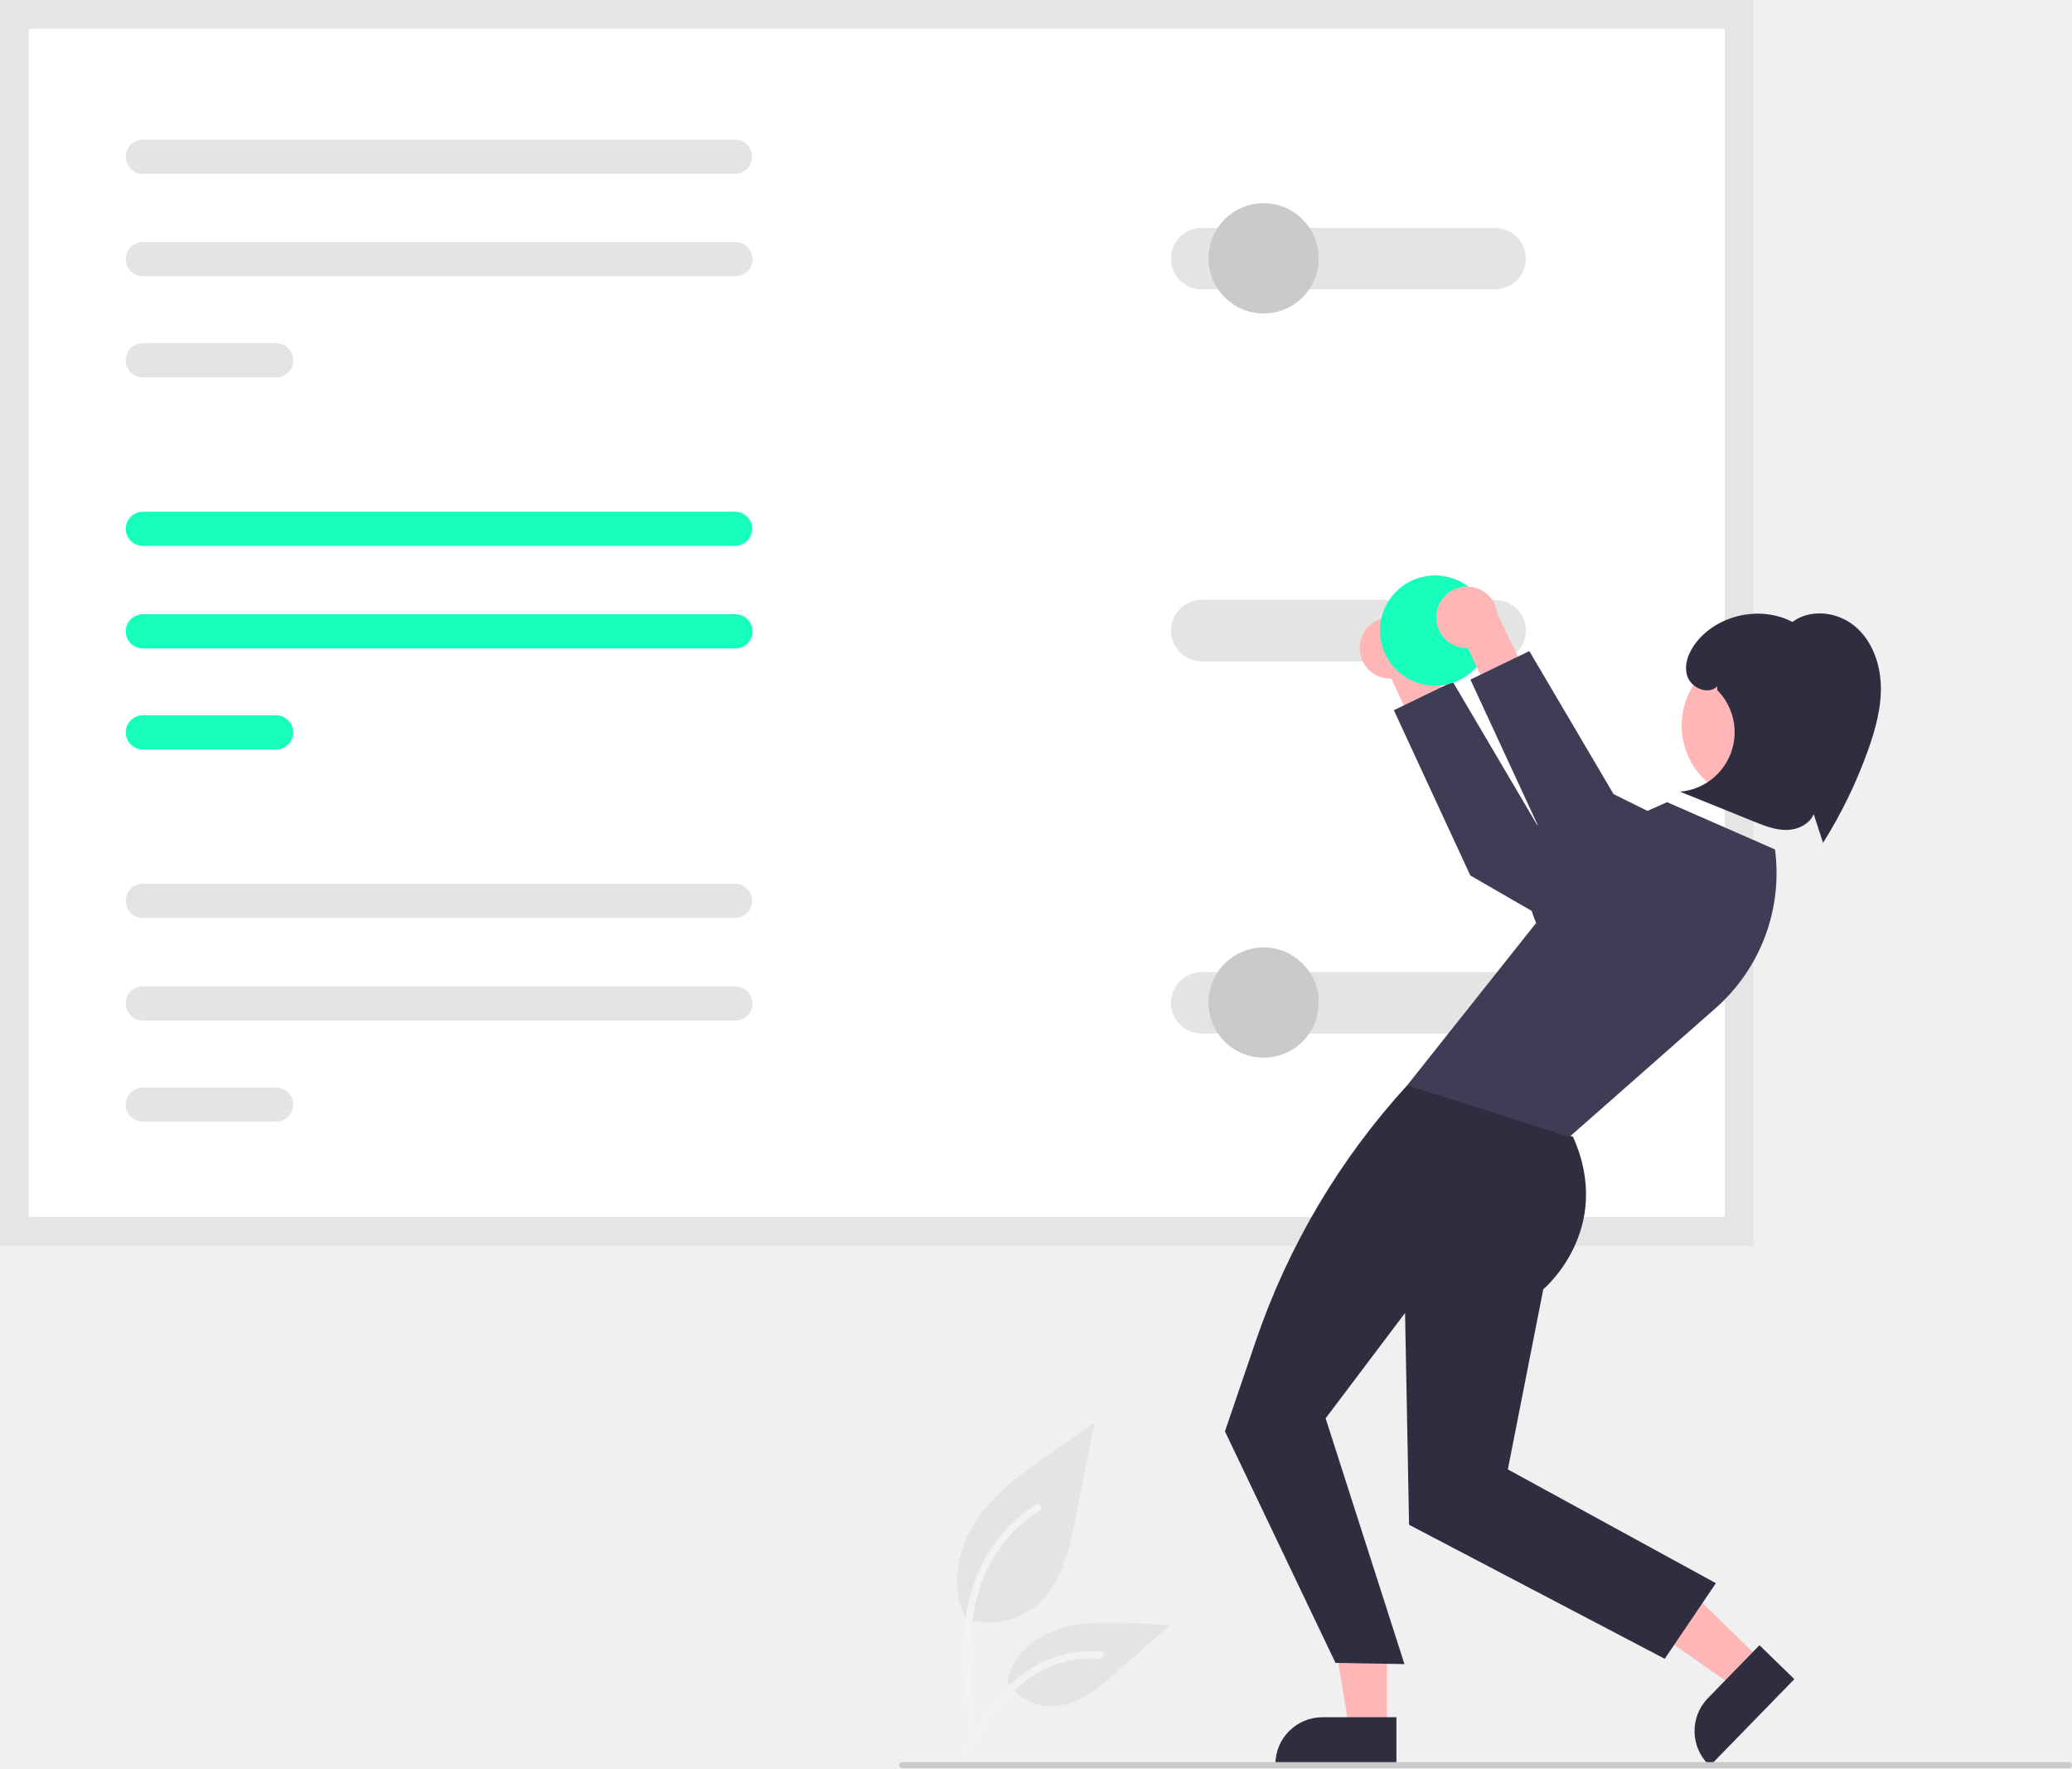
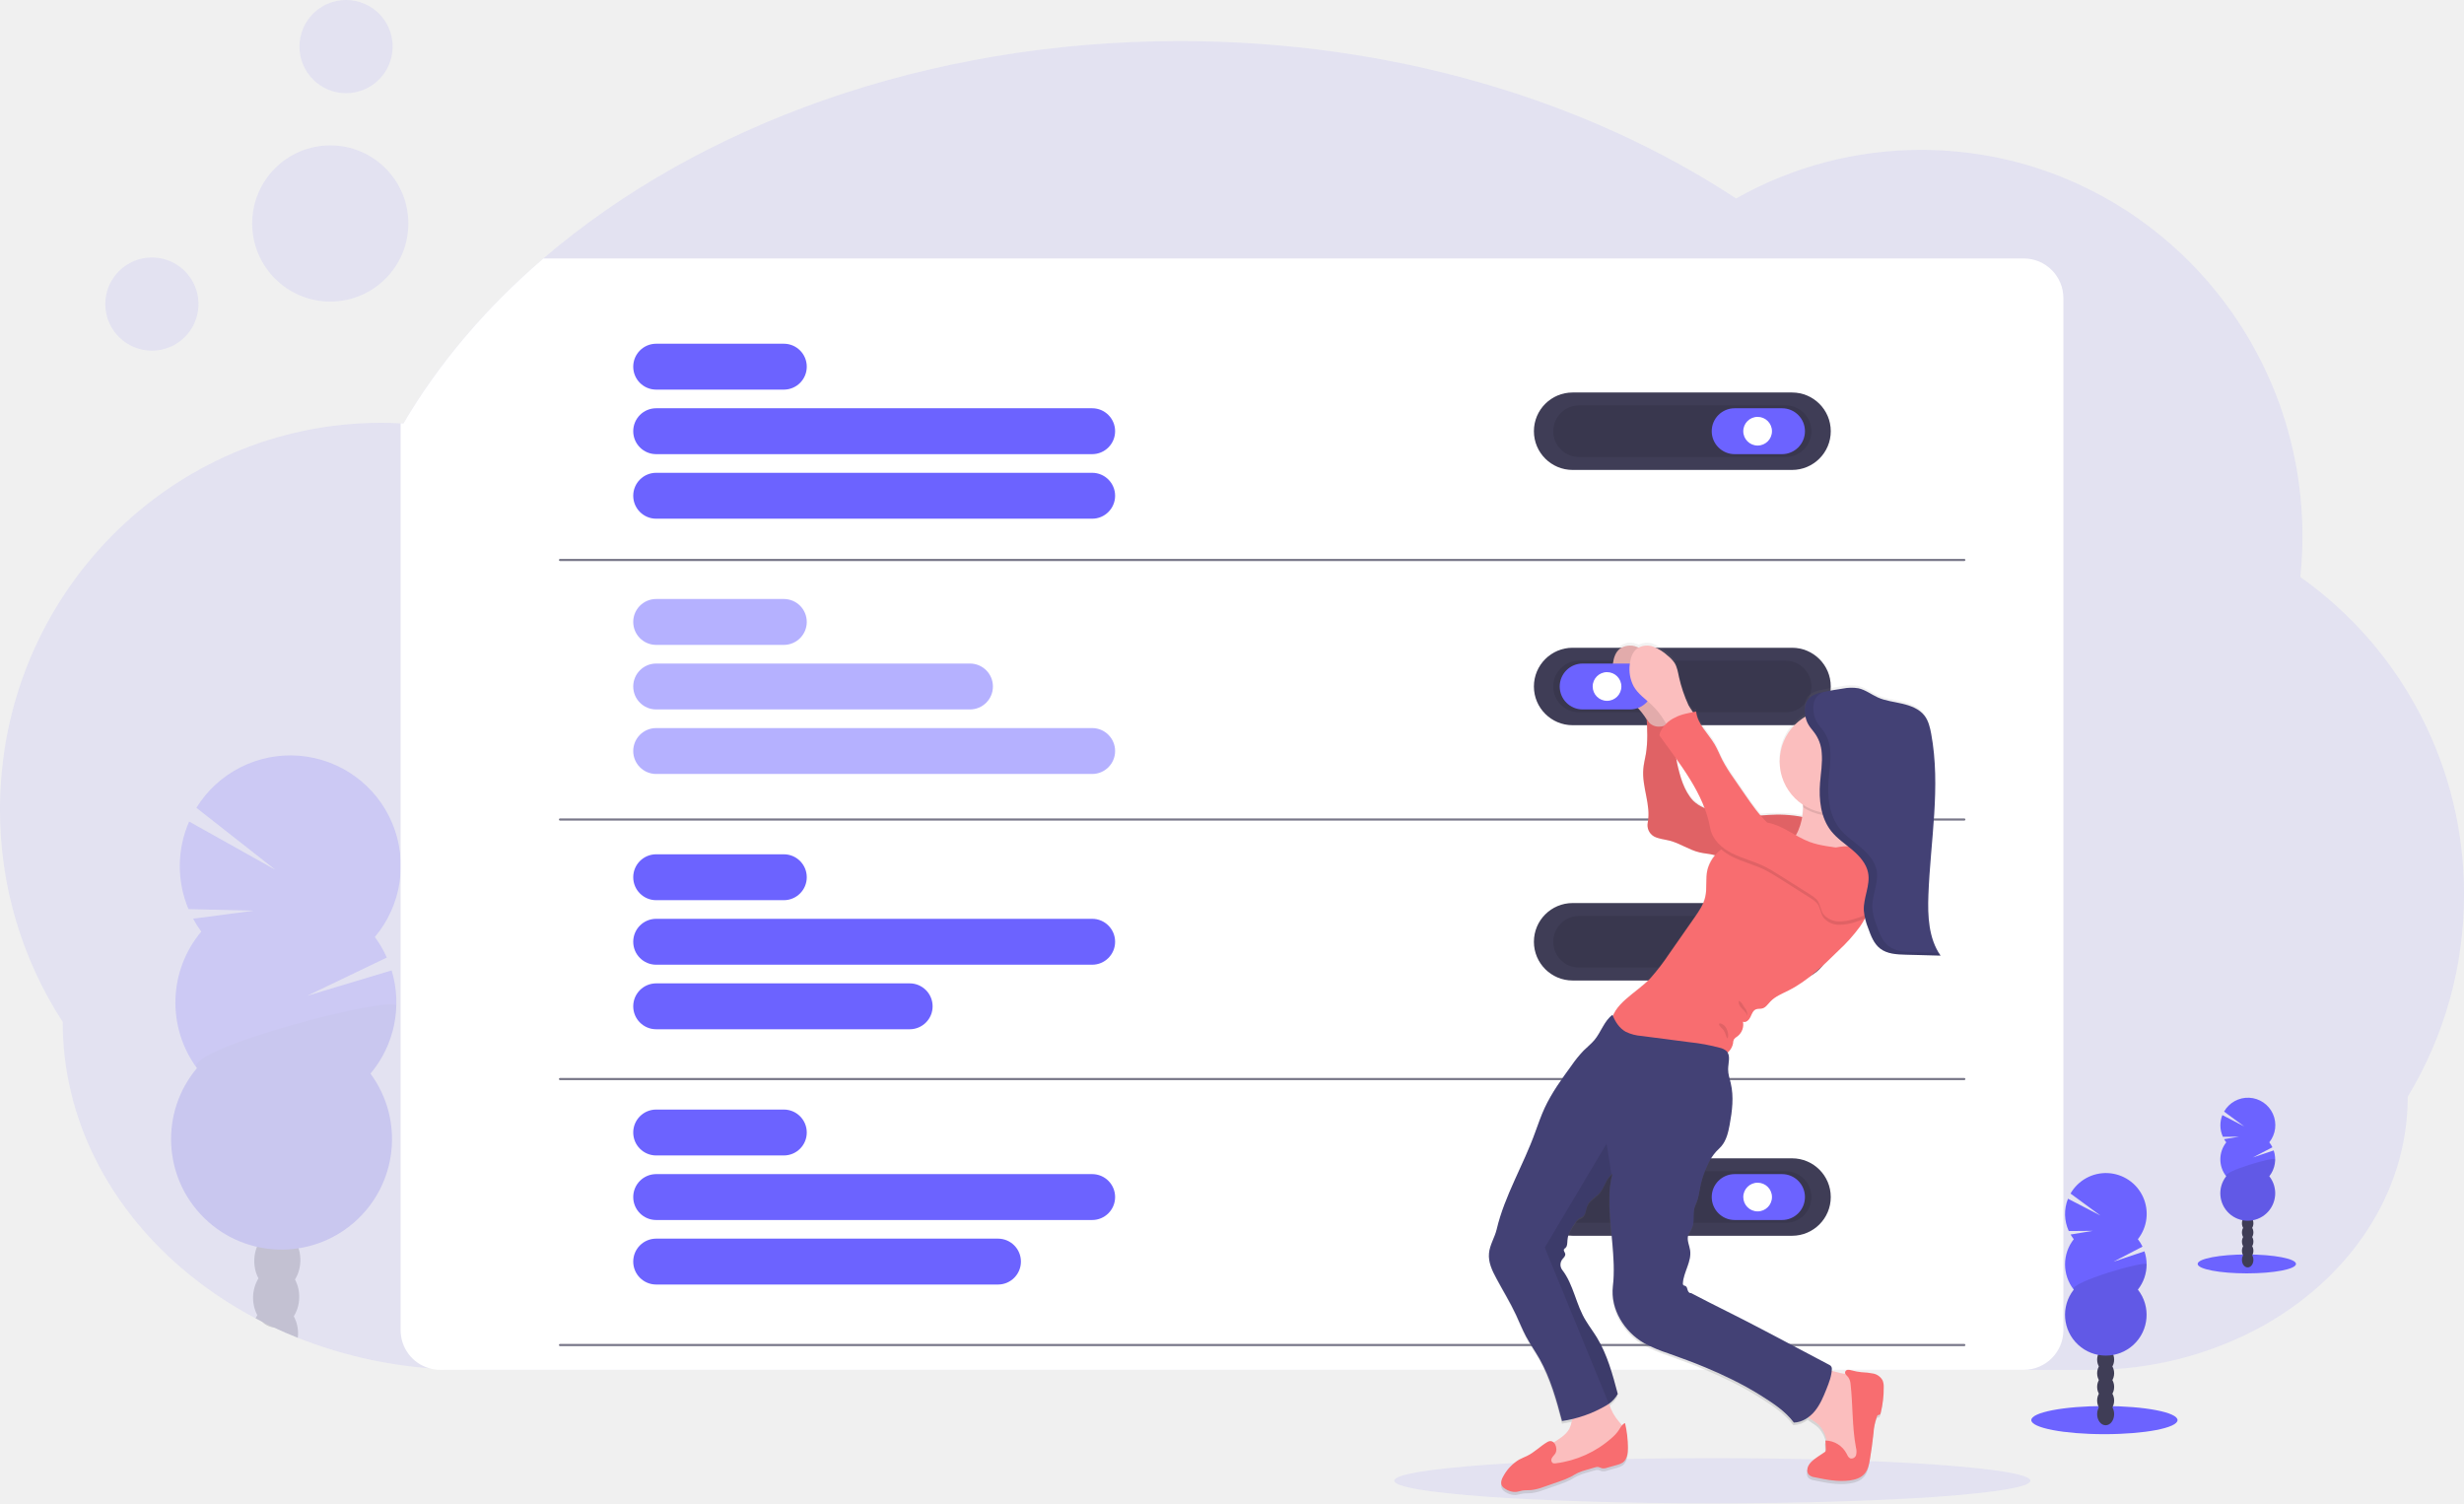
- <svg xmlns="http://www.w3.org/2000/svg" id="b39cce32-6461-44d7-bf11-f247d53ce56e" data-name="Layer 1" width="676.658" height="577.348" viewBox="0 0 676.658 577.348">
-   <path id="a24dc8e0-63f3-4c57-9da7-8d00cfa1aebe" data-name="Path 438" d="M576.714,689.724a24.215,24.215,0,0,0,23.383-4.119c8.19-6.874,10.758-18.196,12.847-28.682l6.18-31.017-12.938,8.908c-9.305,6.406-18.818,13.019-25.26,22.298s-9.252,21.947-4.078,31.988" transform="translate(-261.6708 -161.3261)" fill="#e4e4e4" />
-   <path id="bc8b2ee0-9ec2-4139-a7e3-e0b1b1382397" data-name="Path 439" d="M578.712,729.434c-1.628-11.864-3.304-23.881-2.159-35.872,1.015-10.649,4.264-21.049,10.878-29.579a49.206,49.206,0,0,1,12.625-11.44c1.262-.796,2.424,1.204,1.167,1.997A46.779,46.779,0,0,0,582.719,676.865c-4.029,10.246-4.675,21.416-3.982,32.3.419,6.582,1.311,13.121,2.206,19.653a1.198,1.198,0,0,1-.808,1.423,1.163,1.163,0,0,1-1.423-.808Z" transform="translate(-261.6708 -161.3261)" fill="#f2f2f2" />
-   <path id="a6bcb68f-fec1-4497-88cc-56de52c10faf" data-name="Path 442" d="M590.433,710.398a17.825,17.825,0,0,0,15.531,8.019c7.864-.373,14.418-5.86,20.317-11.07l17.452-15.409-11.55-.553c-8.306-.398-16.827-.771-24.738,1.793s-15.208,8.726-16.654,16.915" transform="translate(-261.6708 -161.3261)" fill="#e4e4e4" />
-   <path id="a1650e23-bf32-4c95-848c-aacb59e17a01" data-name="Path 443" d="M574.109,736.254c7.84-13.871,16.932-29.288,33.181-34.216a37.026,37.026,0,0,1,13.955-1.441c1.482.128,1.112,2.412-.367,2.285a34.398,34.398,0,0,0-22.272,5.892c-6.28,4.275-11.17,10.218-15.308,16.519-2.535,3.861-4.806,7.884-7.076,11.903C575.497,738.481,573.375,737.553,574.109,736.254Z" transform="translate(-261.6708 -161.3261)" fill="#f2f2f2" />
-   <path d="M834.333,568.117H261.671V161.326H834.333Z" transform="translate(-261.6708 -161.3261)" fill="#fff" />
-   <path d="M308.319,328.402a5.58,5.58,0,0,0,0,11.16H501.708a5.58,5.58,0,0,0,0-11.16Z" transform="translate(-261.6708 -161.3261)" fill="#16ffbd" />
-   <path d="M308.319,361.881a5.58,5.58,0,1,0-.024,11.16H501.851a5.58,5.58,0,1,0,0-11.16Z" transform="translate(-261.6708 -161.3261)" fill="#16ffbd" />
-   <path d="M308.319,394.881a5.58,5.58,0,1,0-.024,11.16h43.556a5.58,5.58,0,1,0,0-11.16Z" transform="translate(-261.6708 -161.3261)" fill="#16ffbd" />
-   <path d="M834.333,568.117H261.671V161.326H834.333Zm-563.249-9.414h553.835V170.74h-553.835Z" transform="translate(-261.6708 -161.3261)" fill="#e5e5e5" />
-   <path d="M654.143,478.732a10.037,10.037,0,0,0-.042,20.074h95.838a10.037,10.037,0,1,0,0-20.074Z" transform="translate(-261.6708 -161.3261)" fill="#e4e4e4" />
-   <path d="M654.143,357.185a10.037,10.037,0,0,0-.042,20.074h95.838a10.037,10.037,0,1,0,0-20.074Z" transform="translate(-261.6708 -161.3261)" fill="#e4e4e4" />
-   <path d="M308.319,483.381a5.58,5.58,0,1,0-.024,11.16H501.851a5.58,5.58,0,1,0,0-11.16Z" transform="translate(-261.6708 -161.3261)" fill="#e4e4e4" />
-   <path d="M308.319,516.381a5.58,5.58,0,1,0-.024,11.16h43.556a5.58,5.58,0,1,0,0-11.16Z" transform="translate(-261.6708 -161.3261)" fill="#e4e4e4" />
-   <path d="M308.319,449.902a5.58,5.58,0,0,0,0,11.16H501.708a5.58,5.58,0,0,0,0-11.16Z" transform="translate(-261.6708 -161.3261)" fill="#e4e4e4" />
-   <path d="M308.319,206.902a5.58,5.58,0,0,0,0,11.16H501.708a5.58,5.58,0,0,0,0-11.16Z" transform="translate(-261.6708 -161.3261)" fill="#e4e4e4" />
-   <path d="M308.319,240.381a5.58,5.58,0,1,0-.024,11.16H501.851a5.58,5.58,0,1,0,0-11.16Z" transform="translate(-261.6708 -161.3261)" fill="#e4e4e4" />
-   <path d="M308.319,273.381a5.58,5.58,0,1,0-.024,11.16h43.556a5.58,5.58,0,1,0,0-11.16Z" transform="translate(-261.6708 -161.3261)" fill="#e4e4e4" />
-   <path d="M654.143,235.732a10.037,10.037,0,0,0-.042,20.074h95.838a10.037,10.037,0,1,0,0-20.074Z" transform="translate(-261.6708 -161.3261)" fill="#e4e4e4" />
-   <circle cx="412.662" cy="84.348" r="18" fill="#cacaca" />
-   <path d="M705.793,371.574a9.978,9.978,0,0,0,10.276,11.335l9.559,20.7,13.996-2.741L725.715,371.825a10.032,10.032,0,0,0-19.922-.251Z" transform="translate(-261.6708 -161.3261)" fill="#ffb6b6" />
-   <polygon points="540.954 288.584 501.954 269.293 474.434 222.586 455.198 231.891 480.162 285.848 543.226 322.253 540.954 288.584" fill="#3f3d56" />
-   <polygon points="452.907 564.696 440.647 564.695 434.814 529.347 452.909 529.348 452.907 564.696" fill="#ffb6b6" />
-   <path d="M717.704,737.906l-39.531-.001v-.5a15.387,15.387,0,0,1,15.386-15.386h.001l24.144.001Z" transform="translate(-261.6708 -161.3261)" fill="#2f2e41" />
-   <polygon points="575.282 542.21 566.728 550.992 537.336 530.508 549.961 517.546 575.282 542.21" fill="#ffb6b6" />
-   <path d="M847.648,709.588l-27.582,28.318-.358-.349a15.387,15.387,0,0,1-.287-21.758l.001-.001,16.846-17.296Z" transform="translate(-261.6708 -161.3261)" fill="#2f2e41" />
-   <path d="M729.735,515.652h-8.479l0,0a236.912,236.912,0,0,0-49.423,83.371L661.703,628.682l36.102,75.59,22.528.402-25.748-80.252,25.94-34.4,1.308,69.152,83.492,43.763,16.71-24.685-67.94-37.15,11.57-58.82s23.279-19.412,9.723-49.76Z" transform="translate(-261.6708 -161.3261)" fill="#2f2e41" />
-   <path d="M841.333,438.674,806.097,423.242,767.315,440.427s-10.982,6.247-3.982,22.247l-42.078,52.978s.078.022,52.96,16.87l47.711-42.016a58.743,58.743,0,0,0,19.407-51.832Z" transform="translate(-261.6708 -161.3261)" fill="#3f3d56" />
-   <circle cx="573.749" cy="236.899" r="24.561" fill="#ffb6b6" />
-   <path d="M867.228,365.632c-5.637-4.586-14.379-5.587-20.198-1.235-10.149-5.327-23.865-2.548-31.14,6.309-2.618,3.187-4.473,7.499-3.178,11.415,1.295,3.916,6.882,6.218,9.794,3.297l-.052,1.203a19.495,19.495,0,0,1-12.12,33.198q12.073,4.877,24.145,9.754c3.387,1.368,6.881,2.758,10.533,2.739s7.545-1.793,8.962-5.159q1.529,4.685,3.057,9.37a154.226,154.226,0,0,0,14.715-30.337c2.437-6.846,4.406-14.005,4.143-21.266C875.626,377.657,872.864,370.217,867.228,365.632Z" transform="translate(-261.6708 -161.3261)" fill="#2f2e41" />
-   <circle cx="412.662" cy="327.348" r="18" fill="#cacaca" />
-   <circle cx="468.662" cy="205.895" r="18" fill="#16ffbd" />
-   <path d="M730.793,361.574a9.978,9.978,0,0,0,10.276,11.335l9.559,20.7,13.996-2.741L750.715,361.825a10.032,10.032,0,0,0-19.922-.251Z" transform="translate(-261.6708 -161.3261)" fill="#ffb6b6" />
-   <polygon points="565.954 278.584 526.954 259.293 499.434 212.586 480.198 221.891 505.162 275.848 568.226 312.253 565.954 278.584" fill="#3f3d56" />
-   <path d="M937.329,738.674h-381a1,1,0,0,1,0-2h381a1,1,0,0,1,0,2Z" transform="translate(-261.6708 -161.3261)" fill="#cacaca" />
+ <svg xmlns="http://www.w3.org/2000/svg" id="ac370e99-250f-4203-ae2c-c306a69114f3" data-name="Layer 1" width="1144" height="697.99" viewBox="0 0 1144 697.99">
+   <defs>
+     <linearGradient id="b5f20e7f-16f1-44c3-85ac-2c33fb8e67f8" x1="2612.03" y1="795.18" x2="2612.03" y2="399.52" gradientTransform="matrix(-1, 0, 0, 1, 3436, 0)" gradientUnits="userSpaceOnUse">
+       <stop offset="0" stop-color="gray" stop-opacity="0.25" />
+       <stop offset="0.54" stop-color="gray" stop-opacity="0.12" />
+       <stop offset="1" stop-color="gray" stop-opacity="0.1" />
+     </linearGradient>
+   </defs>
+   <path d="M1172,516.31a180.56,180.56,0,0,1-26.12,93.88c0,34.62-16.14,66-42.32,88.87a144.74,144.74,0,0,1-21.08,15.28c-.3.19-.61.37-.92.55-.56.33-1.12.66-1.69,1l-.53.31h0A164.61,164.61,0,0,1,998.24,737H245.17q-9,0-17.84-.72a211.15,211.15,0,0,1-61.06-14.14q-5.72-2.26-11.22-4.86-2.62-1.23-5.19-2.53c-1.07-.54-2.14-1.1-3.2-1.66A187.42,187.42,0,0,1,112.2,689.7c-34-29.23-55.08-69.61-55.08-114.21A180.5,180.5,0,0,1,28,476.82c0-99.14,79.24-179.51,177-179.51,3,0,6,.09,9,.25.43,0,.85,0,1.28.06,16.48-28.09,38.51-53.9,65-76.62,72.24-61.9,177.82-100.92,295.43-100.92,98.82,0,189.15,27.55,258.34,73.07A174.18,174.18,0,0,1,920,170.6c97.74,0,177,80.37,177,179.51a184.9,184.9,0,0,1-1,18.78A180,180,0,0,1,1172,516.31Z" transform="translate(-28 -101)" fill="#6c63ff" opacity="0.1" />
+   <g opacity="0.2">
+     <path d="M166.37,720.79c0,.46-.05.91-.1,1.35q-5.72-2.26-11.22-4.86a9.1,9.1,0,0,1-5.19-2.53c-1.07-.54-2.14-1.1-3.2-1.66a13.68,13.68,0,0,1,.81-1.46c2.06-3.26,5.19-5.3,8.64-5.19s6.44,2.34,8.29,5.71A16.87,16.87,0,0,1,166.37,720.79Z" transform="translate(-28 -101)" fill="#3f3d56" />
+     <path d="M166.91,703.67a16.88,16.88,0,0,1-2.51,8.48c-2.06,3.25-5.19,5.29-8.64,5.18l-.71-.05a9.1,9.1,0,0,1-5.19-2.53,12.53,12.53,0,0,1-2.39-3.12,17.55,17.55,0,0,1,.54-17.12c2.06-3.26,5.19-5.3,8.64-5.19s6.44,2.34,8.29,5.71A16.87,16.87,0,0,1,166.91,703.67Z" transform="translate(-28 -101)" fill="#3f3d56" />
+     <ellipse cx="156.75" cy="686.21" rx="14.01" ry="10.7" transform="translate(-562.06 720.24) rotate(-88.19)" fill="#3f3d56" />
+     <ellipse cx="157.29" cy="669.09" rx="14.01" ry="10.7" transform="translate(-544.43 704.2) rotate(-88.19)" fill="#3f3d56" />
+     <ellipse cx="157.83" cy="651.97" rx="14.01" ry="10.7" transform="matrix(0.03, -1, 1, 0.03, -526.79, 688.16)" fill="#3f3d56" />
+     <path d="M121.47,533.55a49.66,49.66,0,0,1-3.8-6l28.26-3.73-30.42-.73a51.38,51.38,0,0,1,.31-40.64l40.12,22.45-36.75-28.85a51.28,51.28,0,1,1,82.84,60,51.12,51.12,0,0,1,5.55,9.53l-37.09,17.81,39.33-11.83A51.34,51.34,0,0,1,200,599.47a51.28,51.28,0,1,1-80.56-2.54,51.28,51.28,0,0,1,2-63.38Z" transform="translate(-28 -101)" fill="#6c63ff" />
+     <path d="M212,568.13a51.06,51.06,0,0,1-12,31.34,51.28,51.28,0,1,1-80.56-2.54C112.87,588,212.18,562.37,212,568.13Z" transform="translate(-28 -101)" opacity="0.1" />
+   </g>
+   <path d="M986,239.41V718.59A18.41,18.41,0,0,1,967.59,737H232.41a18.13,18.13,0,0,1-5.08-.72A18.38,18.38,0,0,1,214,718.59V504.75c0-1.09,0-2.17,0-3.25V297.56c.43,0,.85,0,1.28.06,16.48-28.09,38.51-53.9,65-76.62H967.59A18.41,18.41,0,0,1,986,239.41Z" transform="translate(-28 -101)" fill="#fff" />
+   <rect x="712.17" y="182.23" width="137.83" height="35.96" rx="17.98" fill="#3f3d56" />
+   <rect x="721.15" y="188.24" width="119.86" height="23.93" rx="11.97" opacity="0.1" />
+   <rect x="794.73" y="189.55" width="43.28" height="21.31" rx="10.65" fill="#6c63ff" />
+   <circle cx="816.04" cy="200.21" r="6.66" fill="#fff" />
+   <rect x="712.17" y="419.28" width="137.83" height="35.96" rx="17.98" fill="#3f3d56" />
+   <rect x="721.15" y="425.29" width="119.86" height="23.93" rx="11.97" opacity="0.1" />
+   <rect x="794.73" y="426.6" width="43.28" height="21.31" rx="10.65" fill="#6c63ff" />
+   <circle cx="816.04" cy="437.26" r="6.66" fill="#fff" />
+   <rect x="712.17" y="537.8" width="137.83" height="35.96" rx="17.98" fill="#3f3d56" />
+   <rect x="721.15" y="543.82" width="119.86" height="23.93" rx="11.97" opacity="0.1" />
+   <rect x="794.73" y="545.13" width="43.28" height="21.31" rx="10.65" fill="#6c63ff" />
+   <circle cx="816.04" cy="555.78" r="6.66" fill="#fff" />
+   <rect x="294" y="159.59" width="80.57" height="21.31" rx="10.65" fill="#6c63ff" />
+   <rect x="294" y="189.55" width="223.73" height="21.31" rx="10.65" fill="#6c63ff" />
+   <rect x="294" y="219.52" width="223.73" height="21.31" rx="10.65" fill="#6c63ff" />
+   <g opacity="0.5">
+     <rect x="294" y="278.11" width="80.57" height="21.31" rx="10.65" fill="#6c63ff" />
+     <rect x="294" y="308.08" width="167" height="21.31" rx="10.65" fill="#6c63ff" />
+     <rect x="294" y="338.04" width="223.73" height="21.31" rx="10.65" fill="#6c63ff" />
+   </g>
+   <rect x="294" y="396.64" width="80.57" height="21.31" rx="10.65" fill="#6c63ff" />
+   <rect x="294" y="426.6" width="223.73" height="21.31" rx="10.65" fill="#6c63ff" />
+   <rect x="294" y="456.57" width="139" height="21.31" rx="10.65" fill="#6c63ff" />
+   <rect x="294" y="515.16" width="80.57" height="21.31" rx="10.65" fill="#6c63ff" />
+   <rect x="294" y="545.13" width="223.73" height="21.31" rx="10.65" fill="#6c63ff" />
+   <rect x="294" y="575.09" width="180" height="21.31" rx="10.65" fill="#6c63ff" />
+   <line x1="260" y1="259.99" x2="912" y2="259.99" fill="none" stroke="#3f3d56" stroke-linecap="round" stroke-miterlimit="10" opacity="0.7" />
+   <line x1="260" y1="380.49" x2="912" y2="380.49" fill="none" stroke="#3f3d56" stroke-linecap="round" stroke-miterlimit="10" opacity="0.7" />
+   <line x1="260" y1="500.99" x2="912" y2="500.99" fill="none" stroke="#3f3d56" stroke-linecap="round" stroke-miterlimit="10" opacity="0.7" />
+   <line x1="260" y1="624.49" x2="912" y2="624.49" fill="none" stroke="#3f3d56" stroke-linecap="round" stroke-miterlimit="10" opacity="0.7" />
+   <ellipse cx="795" cy="687.49" rx="147.68" ry="10.5" fill="#6c63ff" opacity="0.1" />
+   <circle cx="70.52" cy="141.18" r="21.63" fill="#6c63ff" opacity="0.1" />
+   <circle cx="160.67" cy="21.63" r="21.63" fill="#6c63ff" opacity="0.1" />
+   <circle cx="153.34" cy="103.76" r="36.25" fill="#6c63ff" opacity="0.1" />
+   <rect x="712.17" y="300.75" width="137.83" height="35.96" rx="17.98" fill="#3f3d56" />
+   <rect x="721.15" y="306.77" width="119.86" height="23.93" rx="11.97" opacity="0.1" />
+   <path d="M753.17,762c1.57-.23,3.14-.55,4.68-.91a14.62,14.62,0,0,1-1.32,4.44c-1.53,2.9-4.52,4.65-7.27,6.43a2.25,2.25,0,0,0-2.84-.19c-3.31,2-5.95,4.82-9.46,6.54-1.23.6-2.51,1.08-3.71,1.75a20,20,0,0,0-7,7.23c-1,1.55-1.81,3.59-.83,5.13a4.44,4.44,0,0,0,1.42,1.27,8.08,8.08,0,0,0,4.87,1.45c1-.09,2-.47,3.09-.64,1.37-.24,2.77-.12,4.15-.24a24.26,24.26,0,0,0,5.84-1.51l6.87-2.4a39.68,39.68,0,0,0,5.65-2.32c1.09-.59,2.12-1.28,3.23-1.82a26,26,0,0,1,3.86-1.36l3.9-1.14a3.8,3.8,0,0,1,1.76-.23c.54.1,1,.44,1.55.58a4.68,4.68,0,0,0,2.5-.24l4.52-1.28a8.52,8.52,0,0,0,2.69-1.12c2.07-1.47,2.44-4.39,2.43-6.94A52.57,52.57,0,0,0,782.45,763a3.57,3.57,0,0,0-1.47,1.11,21.44,21.44,0,0,0-1.49-1.87,22.31,22.31,0,0,1-4.51-8.33,14.66,14.66,0,0,0,4-4.52c-2.39-9.11-4.84-18.36-9.7-26.4-1.59-2.62-3.41-5.08-5-7.66-4.73-7.5-5.7-17-11.11-24a4.16,4.16,0,0,1,0-4.88c.62-.82,1.62-1.59,1.43-2.61-.14-.73-.9-1.4-.61-2.08.14-.33.48-.51.74-.75.92-.86.8-2.31.89-3.57.2-3.18,2.09-6,3.91-8.56a5.26,5.26,0,0,1,1.44-1.56c.49-.3,1.07-.44,1.56-.74,1.72-1.09,1.6-3.62,2.42-5.5,1.08-2.48,3.8-3.73,5.58-5.74,2.27-2.56,2.85-6.12,5.24-8.35a6.13,6.13,0,0,1,.79-.64A40.24,40.24,0,0,0,775.15,658c-.23,13.53,3.13,27.53,1.56,41-1.24,10.66,5.27,21.29,14.5,26.62a69.31,69.31,0,0,0,11.29,4.79c5.78,2.07,11.54,4.2,17.21,6.58q6,2.52,11.84,5.41a147.35,147.35,0,0,1,14,7.81c5.56,3.57,11.13,7.19,15.08,12.52a11.94,11.94,0,0,0,6.66-2.45c1.52,1.2,3.36,2.11,4.79,3.44a14.46,14.46,0,0,1,3.8,7.46l-.6,0c.07,1.33.13,2.66.2,4a1.7,1.7,0,0,1-.15,1,1.81,1.81,0,0,1-.54.49l-3.08,2.09c-2.24,1.51-4.71,3.42-4.83,6.13a3.12,3.12,0,0,0,.67,2.19,4.72,4.72,0,0,0,2.74,1.24c5.36,1.13,10.85,2.23,16.28,1.5,2.58-.35,5.25-1.2,6.93-3.2,1.54-1.82,2-4.29,2.42-6.64.67-4,1.23-8.09,1.67-12.15a26.86,26.86,0,0,1,1.66-8.07,1,1,0,0,1,.43-.54c.23-.1.5,0,.74-.1s.4-.47.48-.77a47.71,47.71,0,0,0,1.43-12.08,8.14,8.14,0,0,0-.47-3.11,6.28,6.28,0,0,0-4.28-3.3,34.09,34.09,0,0,0-5.53-.66,27.46,27.46,0,0,1-4.59-.84,4.2,4.2,0,0,0-1.91-.25,1.34,1.34,0,0,0-1.16,1.33,1.71,1.71,0,0,0,.24.65l-1.56-.31c-1.26-.23-3-.78-4.89-1.24q0-.48.06-1a1.89,1.89,0,0,0-1.06-1.72l-26.42-14.12-4.94-2.64c-10.82-5.79-22-11.14-32.85-16.93-.72.22-1.32-.61-1.53-1.35s-.36-1.62-1.05-1.95c-.34-.16-.79-.15-1-.44a1.19,1.19,0,0,1-.19-.89c.35-5.27,4.12-10.13,3.37-15.35-.32-2.23-1.47-4.43-1-6.62.35-1.51,1.43-2.74,2-4.18,1.3-3.22,0-7.09,1.42-10.24a23.71,23.71,0,0,0,1.91-6.52,44.79,44.79,0,0,1,4-12.94,23.35,23.35,0,0,1,3.72-5.67c.79-.86,1.68-1.63,2.44-2.52,2.3-2.75,3.15-6.41,3.8-10,1.18-6.41,2-13.06.52-19.42-.5-2.16-1.26-4.31-1.23-6.53,0-2.66,1.07-5.71-.22-7.84a6.9,6.9,0,0,0,2.49-4.27,5.52,5.52,0,0,1,.35-1.77,5.14,5.14,0,0,1,1.67-1.5,6.91,6.91,0,0,0,2.58-6.87c1.37.62,2.81-.77,3.46-2.14s1.14-3,2.53-3.62c.94-.4,2-.16,3-.42,1.59-.41,2.56-2,3.68-3.17,2.28-2.46,5.51-3.73,8.5-5.24,8.86-4.51,16.08-11.64,23.15-18.66a78.38,78.38,0,0,0,10-11.26c.79-1.17,1.51-2.38,2.19-3.62l.18-.09.06.22c.11.44.24.88.37,1.31.32,1,.68,2.07,1,3.09,1.08,3,2.25,6.2,4.45,8.47a10.48,10.48,0,0,0,2.28,1.77,15.3,15.3,0,0,0,5.87,1.76c.78.1,1.57.16,2.36.2s1.58.07,2.36.09l16.18.43c-5.56-8.06-6-18.54-5.63-28.35.93-25.2,5.84-50.63,1.28-75.43-.55-3-1.28-6-3.11-8.41-2.4-3.15-6.34-4.67-10.18-5.56s-7.83-1.32-11.42-2.93c-3-1.37-5.76-3.57-9-4.29a19.82,19.82,0,0,0-7.2.12q-4.38.65-8.71,1.54l-.7.15H874l-.48.11-.13,0-.43.1-.16,0-.4.11-.18.05-.37.12-.21.07-.34.11-.22.09-.32.12-.24.1-.29.13-.24.12-.27.13-.24.14-.25.14-.24.16-.23.15-.24.17-.2.16-.23.2-.19.17a2.39,2.39,0,0,0-.22.23l-.17.17a3,3,0,0,0-.22.28c0,.05-.09.1-.13.16s-.18.26-.27.41l0,.06a6.09,6.09,0,0,0-.55,1.19c-.07.21-.14.42-.19.63a9.54,9.54,0,0,0-.22,1.3c0,.22,0,.45-.05.67,0,.44,0,.89,0,1.33a19.62,19.62,0,0,0,.25,2.24,24.37,24.37,0,0,0-1.16,41.23,10.94,10.94,0,0,1,.08,1.19v.26a33,33,0,0,1-.44,4.22,58.66,58.66,0,0,0-12-1.07c-2.4,0-4.82.22-7.24.41a109.13,109.13,0,0,1-7.24-9.8l-5.34-7.83a74.58,74.58,0,0,1-5-8c-1.31-2.54-2.33-5.24-3.79-7.7-3-5.07-7.9-9.38-8.51-15.25l-1.41.29c-.77-1.26-1.74-2.59-2.1-3.32a65.55,65.55,0,0,1-4.44-13c-.49-2.32-.86-4.74-2.13-6.74a15.19,15.19,0,0,0-3.11-3.3,20.57,20.57,0,0,0-6.66-4.2,8.61,8.61,0,0,0-6.81.4,10,10,0,0,0-1-.4,8.25,8.25,0,0,0-7.56.88c-2.1,1.61-3,4.37-3.32,7a17.28,17.28,0,0,0,1.78,10.62c2,3.58,5.58,6,8.54,8.84a34.59,34.59,0,0,1,5.37,6.68,73.16,73.16,0,0,1-.41,16.21c-.38,2.3-1,4.56-1.18,6.88-.73,8.38,3.63,16.76,2.07,25a6.1,6.1,0,0,0,2.83,6.47c2.24,1.21,4.86,1.37,7.32,2,4.83,1.24,9,4.33,13.88,5.48,2.25.54,4.59.64,6.83,1.24l.35.11a16.27,16.27,0,0,0-3.59,6.82c-1,4.2-.06,8.69-1.06,12.89-.82,3.46-2.88,6.48-4.91,9.41q-5.86,8.48-11.74,17a104.13,104.13,0,0,1-8.65,11.37c-5.39,5.89-14.69,10.56-17.43,17.64-.06-.17-.14-.34-.2-.51-3.88,2.85-5.33,8.16-8.42,11.85-1.51,1.79-3.37,3.24-5,4.9a56.54,56.54,0,0,0-5.53,6.87c-4.6,6.38-9.23,12.79-12.52,19.94-1.72,3.72-3.05,7.59-4.42,11.44-5.38,15.17-14.16,29.56-17.81,45.25-.89,3.83-3.22,7.29-3.57,11.21-.39,4.18,1.52,8.2,3.5,11.89,3,5.64,6.34,11.12,9,16.92,1.57,3.38,2.93,6.87,4.68,10.17,1.91,3.6,4.25,6.94,6.25,10.49C747.78,742,750.58,752.07,753.17,762Zm66.16-286.55-.48-.24A16.57,16.57,0,0,1,814,472c-4.31-4.6-6.16-11.53-7.51-17.72-.16-.74-.3-1.47-.43-2.21C811.29,459.5,816.23,467.18,819.33,475.47Z" transform="translate(-28 -101)" fill="url(#b5f20e7f-16f1-44c3-85ac-2c33fb8e67f8)" />
+   <path d="M799.68,415.4c-.49-2.31-.85-4.71-2.12-6.69a15.16,15.16,0,0,0-3.12-3.28,20.74,20.74,0,0,0-6.68-4.17,8.34,8.34,0,0,0-7.56.87c-2.11,1.6-3,4.34-3.33,7a17.07,17.07,0,0,0,1.78,10.55c2.05,3.56,5.59,5.94,8.56,8.78a34.39,34.39,0,0,1,5.58,7,20.21,20.21,0,0,0,2.54,3.72,4.84,4.84,0,0,0,4,1.61,7,7,0,0,0,3.27-1.93c1.22-1.07,4.5-3,4.6-4.67.08-1.37-2.48-4.47-3.11-5.76A65.41,65.41,0,0,1,799.68,415.4Z" transform="translate(-28 -101)" fill="#fbbebe" />
+   <path d="M799.68,415.4c-.49-2.31-.85-4.71-2.12-6.69a15.16,15.16,0,0,0-3.12-3.28,20.74,20.74,0,0,0-6.68-4.17,8.34,8.34,0,0,0-7.56.87c-2.11,1.6-3,4.34-3.33,7a17.07,17.07,0,0,0,1.78,10.55c2.05,3.56,5.59,5.94,8.56,8.78a34.39,34.39,0,0,1,5.58,7,20.21,20.21,0,0,0,2.54,3.72,4.84,4.84,0,0,0,4,1.61,7,7,0,0,0,3.27-1.93c1.22-1.07,4.5-3,4.6-4.67.08-1.37-2.48-4.47-3.11-5.76A65.41,65.41,0,0,1,799.68,415.4Z" transform="translate(-28 -101)" opacity="0.1" />
+   <path d="M868.85,481.23a58.88,58.88,0,0,0-16.18-2c-9.11.13-18.49,2.34-27.17-.46A47.4,47.4,0,0,1,819,476a16.58,16.58,0,0,1-4.86-3.19c-4.32-4.57-6.18-11.46-7.52-17.6a117.44,117.44,0,0,1-2.05-18.73c-2.25,1.05-4.63,2.08-7.1,1.87s-5-2.11-5-4.59c.37,5.82.64,11.71-.33,17.45-.38,2.28-1,4.53-1.17,6.83-.74,8.33,3.63,16.65,2.07,24.86a6,6,0,0,0,2.83,6.42c2.24,1.21,4.87,1.36,7.33,2,4.83,1.23,9,4.3,13.9,5.45,2.25.53,4.6.63,6.84,1.23,3.19.85,6.1,2.68,9.36,3.25,2.44.44,5,.14,7.43.35,2.15.18,4.25.74,6.41.8,5.28.13,10.26-2.85,13.76-6.81S866.63,486,868.85,481.23Z" transform="translate(-28 -101)" fill="#f86d70" />
+   <path d="M868.85,481.23a58.88,58.88,0,0,0-16.18-2c-9.11.13-18.49,2.34-27.17-.46A47.4,47.4,0,0,1,819,476a16.58,16.58,0,0,1-4.86-3.19c-4.32-4.57-6.18-11.46-7.52-17.6a117.44,117.44,0,0,1-2.05-18.73c-2.25,1.05-4.63,2.08-7.1,1.87s-5-2.11-5-4.59c.37,5.82.64,11.71-.33,17.45-.38,2.28-1,4.53-1.17,6.83-.74,8.33,3.63,16.65,2.07,24.86a6,6,0,0,0,2.83,6.42c2.24,1.21,4.87,1.36,7.33,2,4.83,1.23,9,4.3,13.9,5.45,2.25.53,4.6.63,6.84,1.23,3.19.85,6.1,2.68,9.36,3.25,2.44.44,5,.14,7.43.35,2.15.18,4.25.74,6.41.8,5.28.13,10.26-2.85,13.76-6.81S866.63,486,868.85,481.23Z" transform="translate(-28 -101)" opacity="0.1" />
+   <path d="M883.31,738.67a13.69,13.69,0,0,1,4.67,1.46,11,11,0,0,1,4.06,5.48c2.18,5.38,2.63,11.3,2.73,17.11.08,4.69-.08,9.49-1.76,13.87a8.83,8.83,0,0,1-2.31,3.63,8.33,8.33,0,0,1-3.18,1.54c-2.51.69-5.41.68-7.46-.92-2.28-1.78-2.85-4.93-3.33-7.78-.65-3.84-1.57-7.93-4.43-10.58-2.12-2-5.16-3-6.7-5.42-1.84-2.91-.87-6.71.3-9.95,1-2.81,2.51-8.5,5.45-9.94S880.26,738.12,883.31,738.67Z" transform="translate(-28 -101)" fill="#fbbebe" />
+   <path d="M775,752.47a22.15,22.15,0,0,0,4.58,8.51c1.3,1.5,2.93,3.32,2.25,5.18a4.82,4.82,0,0,1-1.23,1.65c-9.66,9.44-23.17,14-36.57,15.72a1.29,1.29,0,0,1-.65,0c-.39-.17-.49-.67-.53-1.1a13.51,13.51,0,0,1,0-4.21c.65-3.27,3.52-5.58,6.33-7.39s5.88-3.55,7.44-6.5c1.95-3.66,1.13-8.43,3.45-11.86,1.88-2.79,5.38-4,8.71-4.5,1.15-.18,3.6-1.44,4.58-.86S774.66,751.32,775,752.47Z" transform="translate(-28 -101)" fill="#fbbebe" />
+   <path d="M884.63,738.33a1.33,1.33,0,0,1,1.16-1.32,4.35,4.35,0,0,1,1.91.24,26.5,26.5,0,0,0,4.59.85,34.07,34.07,0,0,1,5.54.65,6.27,6.27,0,0,1,4.29,3.27,8.12,8.12,0,0,1,.47,3.1,47.06,47.06,0,0,1-1.43,12c-.08.3-.2.65-.49.76s-.5,0-.73.11a.9.9,0,0,0-.43.54,26.42,26.42,0,0,0-1.67,8c-.44,4-1,8.06-1.67,12.06-.39,2.34-.88,4.8-2.42,6.6-1.69,2-4.36,2.83-6.94,3.18-5.44.72-10.93-.37-16.3-1.49a4.77,4.77,0,0,1-2.75-1.23,3.09,3.09,0,0,1-.67-2.18c.12-2.69,2.6-4.59,4.83-6.09l3.09-2.07a1.6,1.6,0,0,0,.54-.49,1.67,1.67,0,0,0,.15-1l-.2-4a11.33,11.33,0,0,1,9.87,6.14c.42.85.83,1.84,1.71,2.17a2.26,2.26,0,0,0,2.69-1.63,6.93,6.93,0,0,0-.09-3.47c-1.81-9.67-1.38-19.61-2.48-29.38a6.63,6.63,0,0,0-1-3.1C885.73,739.88,884.74,739.23,884.63,738.33Z" transform="translate(-28 -101)" fill="#f86d70" />
+   <rect x="752.15" y="409.08" width="43.28" height="21.31" rx="10.65" transform="translate(1519.58 738.47) rotate(180)" fill="#6c63ff" />
+   <circle cx="746.12" cy="318.73" r="6.66" fill="#fff" />
+   <path d="M750.11,775.82c-.45.75-1.16,1.33-1.58,2.1a1.8,1.8,0,0,0,.34,2.35,2.32,2.32,0,0,0,1.43.14,48.11,48.11,0,0,0,26-11.78,18.21,18.21,0,0,0,3.19-3.49c.85-1.29,1.57-2.87,3-3.41a51.92,51.92,0,0,1,1.34,11.45c0,2.54-.36,5.43-2.43,6.9a8.63,8.63,0,0,1-2.7,1.1l-4.52,1.28a4.81,4.81,0,0,1-2.51.24c-.53-.14-1-.48-1.55-.58a3.8,3.8,0,0,0-1.76.23l-3.91,1.14a24.86,24.86,0,0,0-3.86,1.35c-1.12.53-2.15,1.21-3.24,1.8a38.78,38.78,0,0,1-5.66,2.3l-6.87,2.39a24.91,24.91,0,0,1-5.85,1.5c-1.38.12-2.79,0-4.16.23-1,.18-2,.56-3.1.64a8.11,8.11,0,0,1-4.87-1.44,4.53,4.53,0,0,1-1.42-1.26c-1-1.53-.13-3.55.83-5.1a20.16,20.16,0,0,1,7-7.18c1.2-.66,2.49-1.14,3.72-1.74,3.51-1.7,6.16-4.54,9.47-6.48C749.57,768.67,751.58,773.4,750.11,775.82Z" transform="translate(-28 -101)" fill="#f86d70" />
+   <path d="M846.69,498.94a28.57,28.57,0,0,0,12.16,4.73,49.5,49.5,0,0,0,6.88.37,174.85,174.85,0,0,0,28.63-2.39c-3.76-4.15-7.57-8.59-9-14a23.11,23.11,0,0,1-.44-8.77,66,66,0,0,1,2.68-11,77.63,77.63,0,0,1-12.1-.31c-2.29-.24-7.91-2.32-9.9-.74s-.46,6.67-.43,9.06a2.26,2.26,0,0,1,0,.26,28.93,28.93,0,0,1-2.31,10.58C860,493.19,853.8,498.51,846.69,498.94Z" transform="translate(-28 -101)" fill="#fbbebe" />
+   <path d="M865.18,475.84a24.06,24.06,0,0,0,19.75,3,66,66,0,0,1,2.68-11,77.63,77.63,0,0,1-12.1-.31c-2.29-.24-7.91-2.32-9.9-.74S865.15,473.45,865.18,475.84Z" transform="translate(-28 -101)" opacity="0.1" />
+   <circle cx="850.38" cy="353.54" r="24.11" fill="#fbbebe" />
+   <path d="M776.09,576.53a11.23,11.23,0,0,0,5.44,9.67,21.69,21.69,0,0,0,5.9,2.08c11,2.66,22.32,4.8,33.65,4.15a18.49,18.49,0,0,0,7.14-1.5,7.66,7.66,0,0,0,4.41-5.51,5.18,5.18,0,0,1,.34-1.75,5.11,5.11,0,0,1,1.67-1.49,6.84,6.84,0,0,0,2.59-6.82c1.37.62,2.81-.77,3.46-2.13s1.15-3,2.53-3.59c.94-.4,2-.16,3-.42,1.59-.41,2.56-2,3.68-3.15,2.28-2.44,5.53-3.7,8.51-5.21,8.88-4.47,16.11-11.56,23.2-18.53a77.76,77.76,0,0,0,10-11.18,41.2,41.2,0,0,0,2.2-3.6,101.82,101.82,0,0,0,5.55-12.71c.9-2.34,1.81-4.8,1.44-7.28,0-.22-.08-.44-.13-.67a14,14,0,0,0-2.19-4.42c-2.45-3.6-5.66-7-9.88-8.12s-8.42.23-12.71,1.14a31.85,31.85,0,0,1-4.31.66c-4.54.32-9-.9-13.42-2.11l-4.78-1.32c-2.39-.66-3.59-3.55-6-4.06a8.12,8.12,0,0,0-3.25.17c-4.91.93-9.87,2.14-14.2,4.64a21.32,21.32,0,0,0-2.76,1.88,17.47,17.47,0,0,0-6.42,9.47c-1,4.17-.06,8.63-1.06,12.8-.82,3.44-2.89,6.44-4.91,9.34L803,543.83a104.13,104.13,0,0,1-8.66,11.28C788,562,776.26,567.18,776.09,576.53Z" transform="translate(-28 -101)" fill="#f86d70" />
+   <path d="M807.53,415.4c-.49-2.31-.85-4.71-2.12-6.69a15.16,15.16,0,0,0-3.12-3.28,20.74,20.74,0,0,0-6.68-4.17,8.34,8.34,0,0,0-7.56.87c-2.11,1.6-3,4.34-3.33,7a17.07,17.07,0,0,0,1.78,10.55c2,3.56,5.59,5.94,8.56,8.78a34.39,34.39,0,0,1,5.58,7,20.21,20.21,0,0,0,2.54,3.72,4.84,4.84,0,0,0,4,1.61,7,7,0,0,0,3.27-1.93c1.22-1.07,4.5-3,4.6-4.67.08-1.37-2.48-4.47-3.11-5.76A65.41,65.41,0,0,1,807.53,415.4Z" transform="translate(-28 -101)" fill="#fbbebe" />
+   <path d="M722.81,694.64c3,5.6,6.34,11,9.05,16.8,1.57,3.37,2.93,6.83,4.68,10.11,1.91,3.57,4.26,6.89,6.26,10.41,5,8.9,7.83,18.94,10.42,28.83a57.39,57.39,0,0,0,20.52-7.22,12.9,12.9,0,0,0,1.23-.79,14.52,14.52,0,0,0,4.14-4.57c-2.39-9-4.84-18.23-9.71-26.22-1.59-2.6-3.41-5-5-7.61-4.73-7.45-5.71-16.84-11.12-23.81a4.08,4.08,0,0,1,0-4.84c.62-.81,1.62-1.58,1.43-2.59-.14-.73-.9-1.39-.61-2.07.14-.33.48-.51.74-.75.92-.84.8-2.29.89-3.53.2-3.16,2.09-5.93,3.92-8.51a5.34,5.34,0,0,1,1.44-1.55c.49-.3,1.07-.44,1.56-.74,1.72-1.07,1.6-3.59,2.43-5.46,1.08-2.46,3.8-3.71,5.59-5.7,2.27-2.54,2.84-6.07,5.24-8.29a7.11,7.11,0,0,1,.79-.64,39.7,39.7,0,0,0-1.41,11.61c-.23,13.44,3.13,27.34,1.56,40.69-1.24,10.58,5.28,21.14,14.52,26.44a70.28,70.28,0,0,0,11.31,4.76c5.78,2.05,11.56,4.16,17.23,6.53,4,1.66,8,3.46,11.86,5.37a146,146,0,0,1,14,7.76c5.57,3.54,11.15,7.14,15.1,12.43,3.83-.1,7.34-2.4,9.76-5.37s3.93-6.56,5.34-10.11c1.23-3.07,2.45-6.22,2.54-9.53a1.9,1.9,0,0,0-1.06-1.71l-26.46-14-5-2.62c-10.83-5.75-22-11.07-32.89-16.81-.73.21-1.33-.62-1.54-1.34s-.36-1.62-1.05-1.94c-.35-.16-.79-.16-1-.44a1.2,1.2,0,0,1-.18-.88c.35-5.24,4.13-10.06,3.37-15.25-.32-2.22-1.47-4.4-1-6.57.35-1.51,1.43-2.73,2-4.16,1.29-3.2,0-7,1.42-10.17a23.34,23.34,0,0,0,1.91-6.48,43.88,43.88,0,0,1,4.05-12.84,23.18,23.18,0,0,1,3.72-5.64c.8-.85,1.69-1.62,2.44-2.5,2.31-2.73,3.15-6.37,3.81-9.88,1.18-6.37,2-13,.52-19.29-.5-2.15-1.26-4.28-1.23-6.49,0-2.91,1.31-6.32-.71-8.43a6.6,6.6,0,0,0-3-1.52,90.43,90.43,0,0,0-14.35-2.65L790.22,582a20.28,20.28,0,0,1-7.35-1.91c-3-1.65-5-4.72-6.2-7.92-3.88,2.83-5.34,8.1-8.43,11.76-1.51,1.79-3.37,3.23-5,4.87a55.11,55.11,0,0,0-5.54,6.83c-4.61,6.33-9.25,12.71-12.55,19.8-1.71,3.69-3,7.54-4.42,11.36-5.39,15.07-14.18,29.37-17.83,44.94-.9,3.81-3.23,7.24-3.58,11.14C718.91,687,720.82,691,722.81,694.64Z" transform="translate(-28 -101)" fill="#434175" />
+   <path d="M838.53,569.54a6.85,6.85,0,0,1,.81,3.26c-.49-2.44-3.85-3.79-4.06-6.2-.1-1.11.1-1.06.79-.47C837.12,567,837.57,568.58,838.53,569.54Z" transform="translate(-28 -101)" opacity="0.1" />
+   <path d="M828.32,576.94a5.15,5.15,0,0,1,1.53,2.26,5.75,5.75,0,0,1,.3,3.93c-.49-.23-.66-.83-.81-1.36a9.38,9.38,0,0,0-1-2.33c-.4-.63-2.23-2.13-2.21-2.82C826.1,575.58,827.83,576.57,828.32,576.94Z" transform="translate(-28 -101)" opacity="0.1" />
+   <path d="M827.14,495.35a25.23,25.23,0,0,0,5.08,3.38c4.78,2.42,10.07,3.69,14.88,6a72.17,72.17,0,0,1,6.9,4c4.77,3,9.53,6,14.29,9.05a15.75,15.75,0,0,1,3.15,2.39c1.72,1.84,1.71,5,3.28,7a9.4,9.4,0,0,0,6.93,3.2,22.5,22.5,0,0,0,7.73-1.3,38.24,38.24,0,0,0,4.42-1.61,20.47,20.47,0,0,0,4.24-2.42,12.19,12.19,0,0,0,5-7.89,15.58,15.58,0,0,0-.85-6.44,25.11,25.11,0,0,0-1.52-3.91,15.17,15.17,0,0,0-1.22-2.05c-3.28-4.65-9.06-6.84-14.65-7.93-2.95-.57-5.95-.92-8.91-1.42a31.85,31.85,0,0,1-4.31.66c-4.54.32-9-.9-13.42-2.11l-4.78-1.32c-2.39-.66-3.59-3.55-6-4.06a8.12,8.12,0,0,0-3.25.17c-4.91.93-9.87,2.14-14.2,4.64A21.32,21.32,0,0,0,827.14,495.35Z" transform="translate(-28 -101)" opacity="0.1" />
+   <path d="M815.49,431.36c.61,5.83,5.53,10.11,8.53,15.14,1.46,2.45,2.48,5.13,3.79,7.66a75,75,0,0,0,5,8l5.35,7.77c3.15,4.57,6.33,9.18,10.35,13,7,1.19,12.9,6.4,19.55,8.93,5.33,2,11.13,2.3,16.72,3.39s11.37,3.27,14.65,7.93a20.83,20.83,0,0,1,2.74,6,15.54,15.54,0,0,1,.85,6.43,12.19,12.19,0,0,1-5,7.9,27.71,27.71,0,0,1-8.65,4,22.74,22.74,0,0,1-7.73,1.3,9.44,9.44,0,0,1-6.94-3.2c-1.56-2-1.55-5.19-3.27-7a15.75,15.75,0,0,0-3.15-2.39l-14.29-9a72.17,72.17,0,0,0-6.9-4c-4.81-2.35-10.1-3.62-14.88-6s-9.23-6.41-10.17-11.68c-2.91-16.19-14.12-29.84-23.7-43.21.31-.06.22-.78.33-1.08a14,14,0,0,1,7-7.08C808.75,432.5,812.17,432.07,815.49,431.36Z" transform="translate(-28 -101)" fill="#f86d70" />
+   <path d="M866,431.48a8.87,8.87,0,0,1,1-5.08c1.59-2.64,4.91-3.57,7.93-4.19s5.8-1.1,8.72-1.52a20.1,20.1,0,0,1,7.21-.13c3.26.72,6,2.91,9,4.26,3.6,1.61,7.6,2,11.44,2.92s7.79,2.39,10.2,5.52c1.83,2.37,2.56,5.4,3.11,8.35,4.57,24.63-.35,49.89-1.28,74.92-.37,9.74.07,20.15,5.64,28.16l-16.21-.43c-4.15-.11-8.61-.33-11.87-2.89-2.88-2.25-4.24-5.88-5.46-9.31a29,29,0,0,1-2.08-8.35c-.25-5.88,3.09-11.65,2-17.44-.81-4.32-4-7.82-7.32-10.65s-7.1-5.3-9.83-8.75c-4.85-6.15-5.78-14.54-5.18-22.35.36-4.64,1.2-9.29.79-13.93a17.53,17.53,0,0,0-3.67-9.76C867.59,437.75,866.24,435.83,866,431.48Z" transform="translate(-28 -101)" fill="#434175" />
+   <path d="M867,426.4c1.56-2.6,4.8-3.54,7.77-4.15a7.67,7.67,0,0,0-3.85,3,9,9,0,0,0-1,5.09c.22,4.35,1.57,6.27,4.15,9.35a17.44,17.44,0,0,1,3.68,9.76c.4,4.64-.43,9.28-.79,13.93-.61,7.8.32,16.2,5.18,22.35,2.72,3.45,6.47,5.91,9.83,8.75s6.51,6.33,7.32,10.65c1.08,5.78-2.26,11.56-2,17.44a28.51,28.51,0,0,0,2.07,8.34c1.23,3.44,2.59,7.07,5.46,9.32,3.26,2.56,7.73,2.78,11.88,2.89l11.48.3c.25.42.52.84.8,1.25l-16.21-.43c-4.15-.11-8.61-.33-11.87-2.89-2.88-2.25-4.24-5.88-5.46-9.31a29,29,0,0,1-2.08-8.35c-.25-5.88,3.09-11.65,2-17.44-.81-4.32-4-7.82-7.32-10.65s-7.1-5.3-9.83-8.75c-4.85-6.15-5.78-14.54-5.18-22.35.36-4.64,1.2-9.29.79-13.93a17.53,17.53,0,0,0-3.67-9.76c-2.58-3.08-3.93-5-4.16-9.35A8.87,8.87,0,0,1,867,426.4Z" transform="translate(-28 -101)" opacity="0.1" />
+   <path d="M745.22,680.23,775,752.78a14.52,14.52,0,0,0,4.14-4.57c-2.39-9-4.84-18.23-9.71-26.22-1.59-2.6-3.41-5-5-7.61-4.73-7.45-5.71-16.84-11.12-23.81a4.08,4.08,0,0,1,0-4.84c.62-.81,1.62-1.58,1.43-2.59-.14-.73-.9-1.39-.61-2.07.14-.33.48-.51.74-.75.92-.84.8-2.29.89-3.53.2-3.16,2.09-5.93,3.92-8.51a5.34,5.34,0,0,1,1.44-1.55c.49-.3,1.07-.44,1.56-.74,1.72-1.07,1.6-3.59,2.43-5.46,1.08-2.46,3.8-3.71,5.59-5.7,2.27-2.54,2.84-6.07,5.24-8.29l.21-.52-2.25-14Z" transform="translate(-28 -101)" opacity="0.1" />
+   <ellipse cx="977.05" cy="659.35" rx="33.95" ry="6.53" fill="#6c63ff" />
+   <ellipse cx="977.62" cy="656.57" rx="3.95" ry="5.17" fill="#3f3d56" />
+   <ellipse cx="977.62" cy="650.25" rx="3.95" ry="5.17" fill="#3f3d56" />
+   <ellipse cx="977.62" cy="643.92" rx="3.95" ry="5.17" fill="#3f3d56" />
+   <ellipse cx="977.62" cy="637.6" rx="3.95" ry="5.17" fill="#3f3d56" />
+   <ellipse cx="977.62" cy="631.27" rx="3.95" ry="5.17" fill="#3f3d56" />
+   <ellipse cx="977.62" cy="624.95" rx="3.95" ry="5.17" fill="#3f3d56" />
+   <ellipse cx="977.62" cy="618.63" rx="3.95" ry="5.17" fill="#3f3d56" />
+   <path d="M990.82,676.35a18.78,18.78,0,0,1-1.47-2.17l10.38-1.71-11.23.09a19,19,0,0,1-.36-15l15.07,7.81-13.9-10.21a18.94,18.94,0,1,1,31.27,21.19,18.34,18.34,0,0,1,2.16,3.45l-13.48,7,14.38-4.82a19.07,19.07,0,0,1,1,6.07,18.85,18.85,0,0,1-4.06,11.71,18.93,18.93,0,1,1-29.76,0,18.94,18.94,0,0,1,0-23.41Z" transform="translate(-28 -101)" fill="#6c63ff" />
+   <path d="M1024.64,688.05a18.85,18.85,0,0,1-4.06,11.71,18.93,18.93,0,1,1-29.76,0C988.28,696.54,1024.64,685.93,1024.64,688.05Z" transform="translate(-28 -101)" opacity="0.1" />
+   <ellipse cx="1043.17" cy="586.83" rx="22.83" ry="4.39" fill="#6c63ff" />
+   <ellipse cx="1043.56" cy="584.97" rx="2.66" ry="3.48" fill="#3f3d56" />
+   <ellipse cx="1043.56" cy="580.72" rx="2.66" ry="3.48" fill="#3f3d56" />
+   <ellipse cx="1043.56" cy="576.46" rx="2.66" ry="3.48" fill="#3f3d56" />
+   <ellipse cx="1043.56" cy="572.21" rx="2.66" ry="3.48" fill="#3f3d56" />
+   <ellipse cx="1043.56" cy="567.96" rx="2.66" ry="3.48" fill="#3f3d56" />
+   <ellipse cx="1043.56" cy="563.71" rx="2.66" ry="3.48" fill="#3f3d56" />
+   <ellipse cx="1043.56" cy="559.45" rx="2.66" ry="3.48" fill="#3f3d56" />
+   <path d="M1061.61,631.36a11,11,0,0,1-1-1.46l7-1.15-7.55.06a12.62,12.62,0,0,1-1.17-5.32,12.78,12.78,0,0,1,.92-4.77l10.14,5.26-9.35-6.87a12.73,12.73,0,1,1,21,14.25,12.56,12.56,0,0,1,1.45,2.32l-9.06,4.71,9.66-3.25a12.77,12.77,0,0,1-2.05,12,12.74,12.74,0,1,1-20,0,12.71,12.71,0,0,1,0-15.74Z" transform="translate(-28 -101)" fill="#6c63ff" />
+   <path d="M1084.34,639.23a12.72,12.72,0,0,1-2.72,7.87,12.74,12.74,0,1,1-20,0C1059.9,644.93,1084.34,637.8,1084.34,639.23Z" transform="translate(-28 -101)" opacity="0.1" />
</svg>
